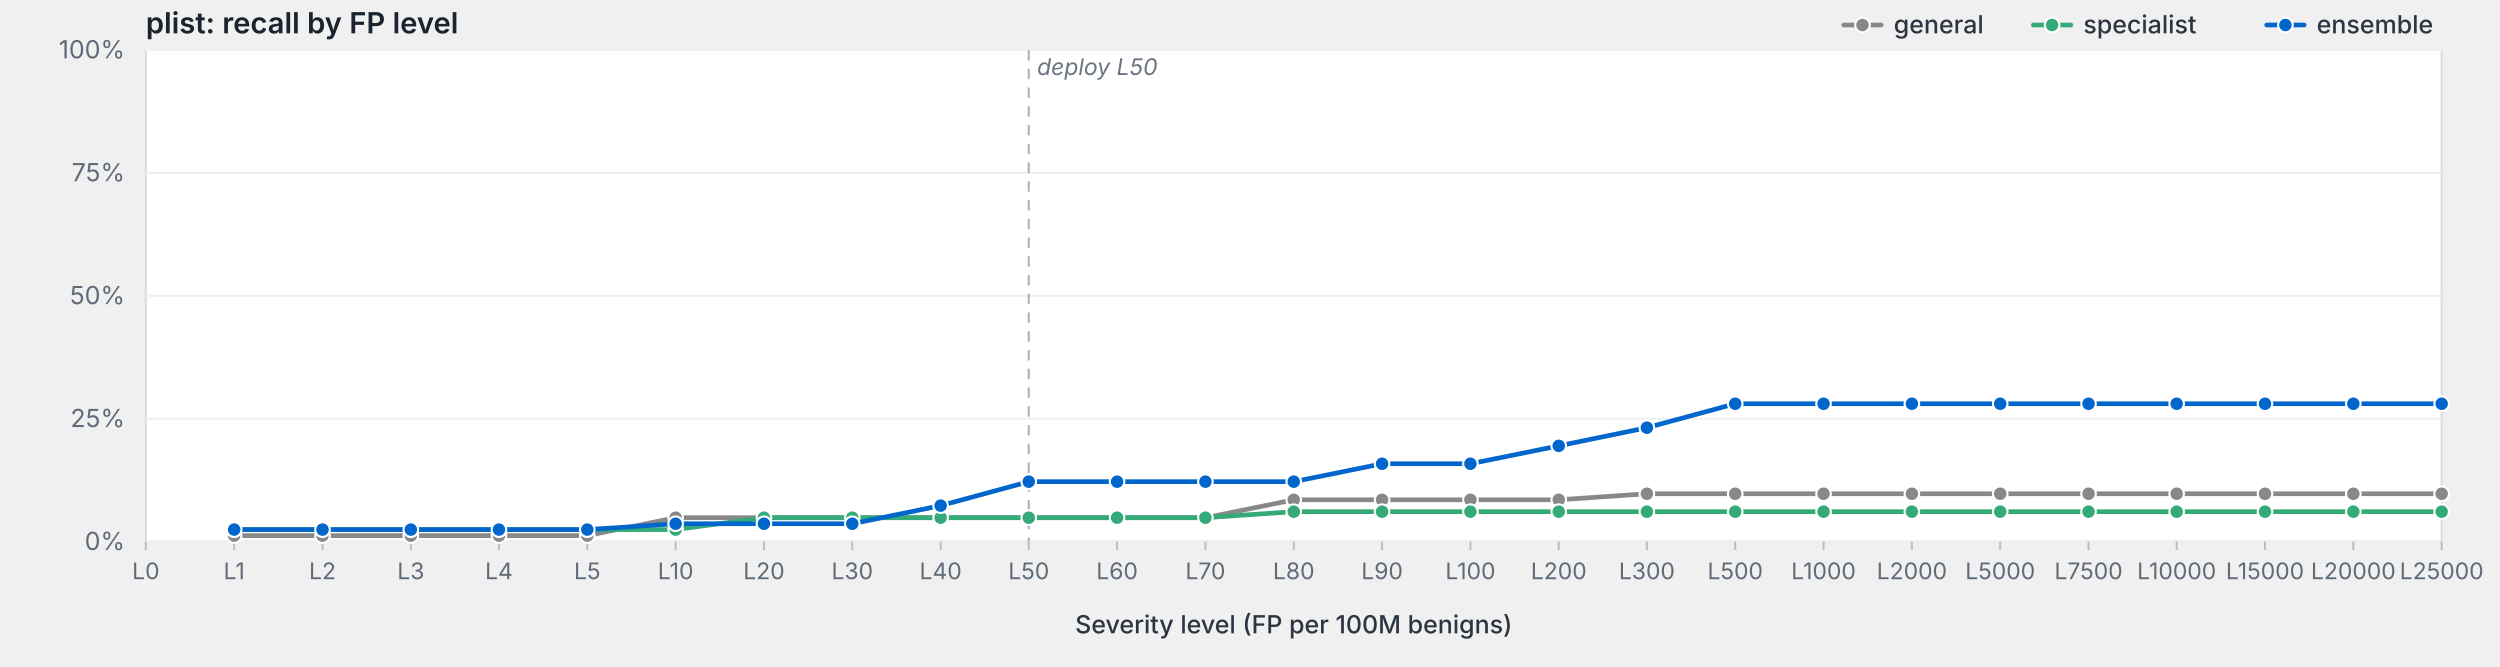
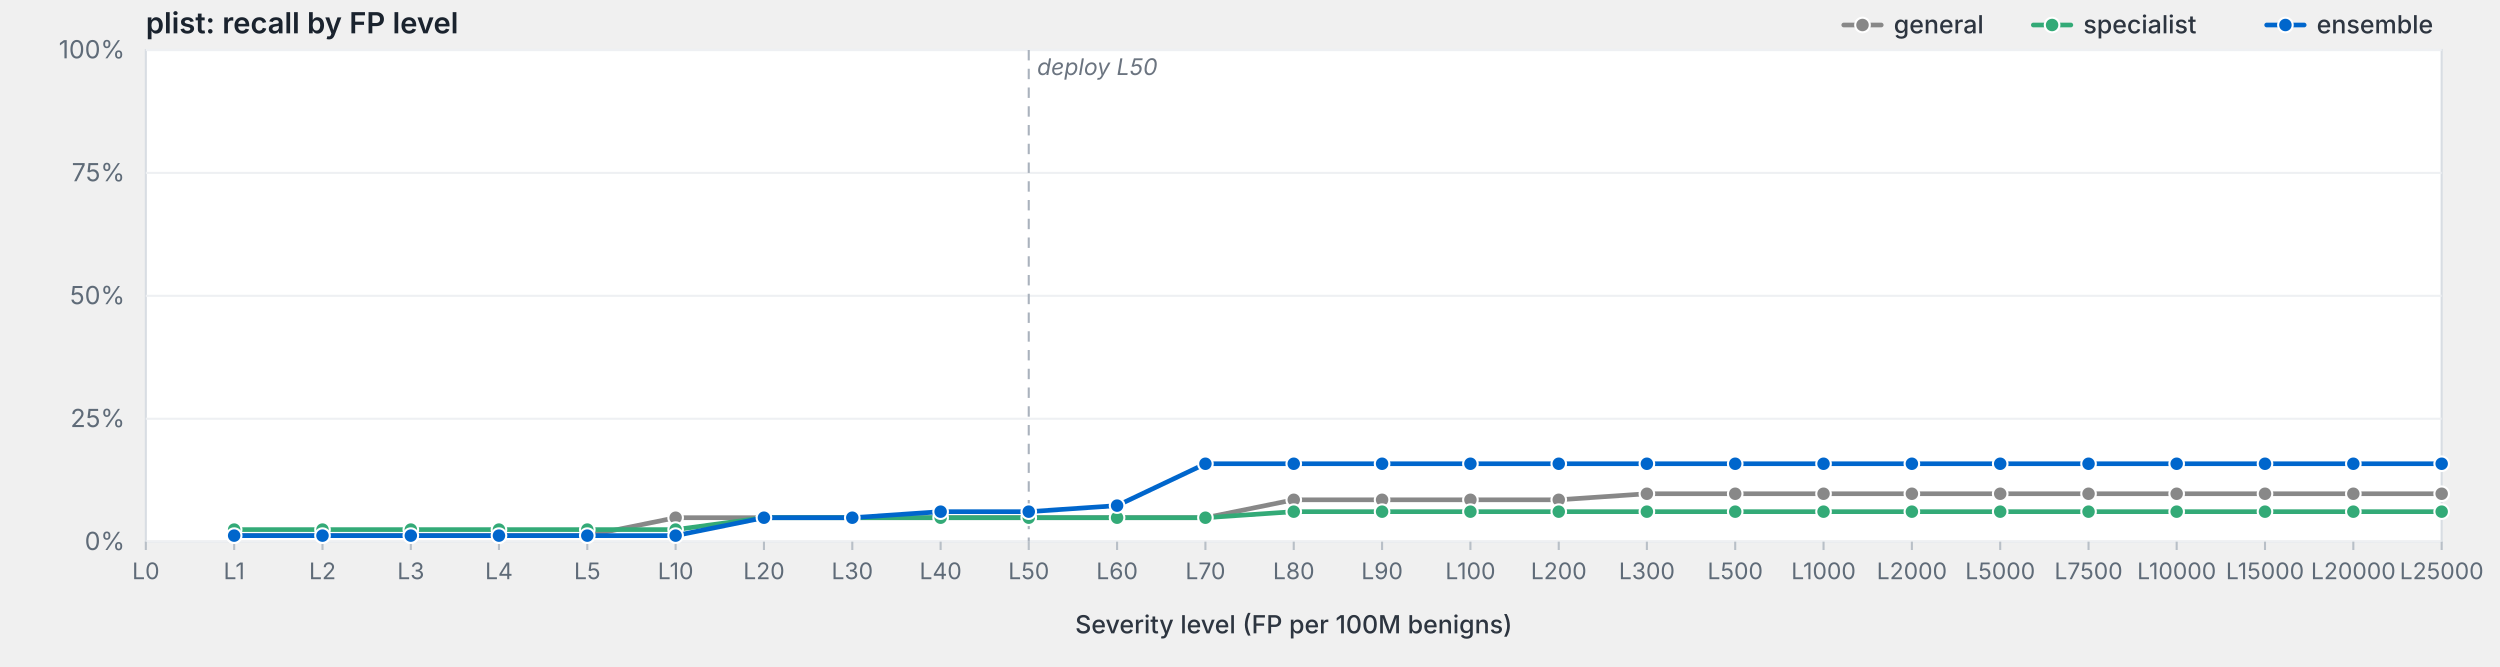
<svg xmlns="http://www.w3.org/2000/svg" viewBox="0 0 1200 320" width="1200" height="320" preserveAspectRatio="xMidYMid meet" role="img" aria-label="plist: recall by FP level">
  <style>svg { background: #fdfdfd; }.frame { fill: #fff; stroke: #d8dde3; stroke-width: 1; }.grid { stroke: #eef0f3; stroke-width: 1; }.tick { stroke: #b8bfc7; stroke-width: 1; }.axis-label { fill: #5f6b78; font-family: -apple-system, BlinkMacSystemFont, "Segoe UI", system-ui, sans-serif; font-size: 12px; }.x-label { fill: #5f6b78; font-family: -apple-system, BlinkMacSystemFont, "Segoe UI", system-ui, sans-serif; font-size: 11px; }.axis-title { fill: #2d3540; font-family: -apple-system, BlinkMacSystemFont, "Segoe UI", system-ui, sans-serif; font-size: 12px; font-weight: 500; }.title { fill: #1a232e; font-family: -apple-system, BlinkMacSystemFont, "Segoe UI", system-ui, sans-serif; font-size: 14px; font-weight: 600; }.deploy-marker { stroke: #aab2bd; stroke-width: 1; stroke-dasharray: 5,4; }.deploy-label { fill: #6b7480; font-family: -apple-system, BlinkMacSystemFont, "Segoe UI", system-ui, sans-serif; font-size: 11px; font-style: italic; }.curve { fill: none; stroke-width: 2.25; stroke-linejoin: round; stroke-linecap: round; }.marker { stroke: #fff; stroke-width: 1; }.legend-text { fill: #2d3540; font-family: -apple-system, BlinkMacSystemFont, "Segoe UI", system-ui, sans-serif; font-size: 12px; font-weight: 500; }</style>
  <text class="title" x="70" y="16">plist: recall by FP level</text>
  <rect class="frame" x="70" y="24" width="1102" height="236" />
  <line class="grid" x1="70" y1="260.0" x2="1172" y2="260.0" />
  <text class="axis-label" x="60" y="264.0" text-anchor="end">0%</text>
  <line class="grid" x1="70" y1="201.0" x2="1172" y2="201.0" />
  <text class="axis-label" x="60" y="205.0" text-anchor="end">25%</text>
  <line class="grid" x1="70" y1="142.0" x2="1172" y2="142.0" />
  <text class="axis-label" x="60" y="146.0" text-anchor="end">50%</text>
  <line class="grid" x1="70" y1="83.0" x2="1172" y2="83.0" />
  <text class="axis-label" x="60" y="87.0" text-anchor="end">75%</text>
  <line class="grid" x1="70" y1="24.0" x2="1172" y2="24.0" />
  <text class="axis-label" x="60" y="28.0" text-anchor="end">100%</text>
  <line class="deploy-marker" x1="493.8" y1="24" x2="493.8" y2="260" />
  <text class="deploy-label" x="497.8" y="36" text-anchor="start">deploy L50</text>
  <line class="tick" x1="70.0" y1="260" x2="70.0" y2="264" />
  <text class="x-label" x="70.0" y="278" text-anchor="middle">L0</text>
  <line class="tick" x1="112.4" y1="260" x2="112.4" y2="264" />
  <text class="x-label" x="112.4" y="278" text-anchor="middle">L1</text>
  <line class="tick" x1="154.8" y1="260" x2="154.8" y2="264" />
  <text class="x-label" x="154.8" y="278" text-anchor="middle">L2</text>
  <line class="tick" x1="197.2" y1="260" x2="197.2" y2="264" />
  <text class="x-label" x="197.2" y="278" text-anchor="middle">L3</text>
  <line class="tick" x1="239.5" y1="260" x2="239.5" y2="264" />
  <text class="x-label" x="239.5" y="278" text-anchor="middle">L4</text>
  <line class="tick" x1="281.9" y1="260" x2="281.9" y2="264" />
  <text class="x-label" x="281.9" y="278" text-anchor="middle">L5</text>
  <line class="tick" x1="324.3" y1="260" x2="324.3" y2="264" />
  <text class="x-label" x="324.3" y="278" text-anchor="middle">L10</text>
  <line class="tick" x1="366.7" y1="260" x2="366.7" y2="264" />
  <text class="x-label" x="366.7" y="278" text-anchor="middle">L20</text>
  <line class="tick" x1="409.1" y1="260" x2="409.1" y2="264" />
  <text class="x-label" x="409.1" y="278" text-anchor="middle">L30</text>
  <line class="tick" x1="451.5" y1="260" x2="451.5" y2="264" />
  <text class="x-label" x="451.5" y="278" text-anchor="middle">L40</text>
  <line class="tick" x1="493.8" y1="260" x2="493.8" y2="264" />
  <text class="x-label" x="493.8" y="278" text-anchor="middle">L50</text>
  <line class="tick" x1="536.2" y1="260" x2="536.2" y2="264" />
  <text class="x-label" x="536.2" y="278" text-anchor="middle">L60</text>
  <line class="tick" x1="578.6" y1="260" x2="578.6" y2="264" />
  <text class="x-label" x="578.6" y="278" text-anchor="middle">L70</text>
  <line class="tick" x1="621.0" y1="260" x2="621.0" y2="264" />
  <text class="x-label" x="621.0" y="278" text-anchor="middle">L80</text>
  <line class="tick" x1="663.4" y1="260" x2="663.4" y2="264" />
  <text class="x-label" x="663.4" y="278" text-anchor="middle">L90</text>
  <line class="tick" x1="705.8" y1="260" x2="705.8" y2="264" />
  <text class="x-label" x="705.8" y="278" text-anchor="middle">L100</text>
  <line class="tick" x1="748.2" y1="260" x2="748.2" y2="264" />
  <text class="x-label" x="748.2" y="278" text-anchor="middle">L200</text>
  <line class="tick" x1="790.5" y1="260" x2="790.5" y2="264" />
  <text class="x-label" x="790.5" y="278" text-anchor="middle">L300</text>
  <line class="tick" x1="832.9" y1="260" x2="832.9" y2="264" />
  <text class="x-label" x="832.9" y="278" text-anchor="middle">L500</text>
  <line class="tick" x1="875.3" y1="260" x2="875.3" y2="264" />
  <text class="x-label" x="875.3" y="278" text-anchor="middle">L1000</text>
  <line class="tick" x1="917.7" y1="260" x2="917.7" y2="264" />
  <text class="x-label" x="917.7" y="278" text-anchor="middle">L2000</text>
  <line class="tick" x1="960.1" y1="260" x2="960.1" y2="264" />
  <text class="x-label" x="960.1" y="278" text-anchor="middle">L5000</text>
  <line class="tick" x1="1002.5" y1="260" x2="1002.5" y2="264" />
  <text class="x-label" x="1002.5" y="278" text-anchor="middle">L7500</text>
  <line class="tick" x1="1044.8" y1="260" x2="1044.8" y2="264" />
  <text class="x-label" x="1044.8" y="278" text-anchor="middle">L10000</text>
  <line class="tick" x1="1087.2" y1="260" x2="1087.2" y2="264" />
  <text class="x-label" x="1087.2" y="278" text-anchor="middle">L15000</text>
  <line class="tick" x1="1129.6" y1="260" x2="1129.6" y2="264" />
  <text class="x-label" x="1129.6" y="278" text-anchor="middle">L20000</text>
  <line class="tick" x1="1172.0" y1="260" x2="1172.0" y2="264" />
  <text class="x-label" x="1172.0" y="278" text-anchor="middle">L25000</text>
  <text class="axis-title" x="621.0" y="304" text-anchor="middle">Severity level (FP per 100M benigns)</text>
  <path class="curve" d="M112.4,257.1 L154.8,257.1 L197.2,257.1 L239.5,257.1 L281.9,257.1 L324.3,248.5 L366.7,248.5 L409.1,248.5 L451.5,248.5 L493.8,248.5 L536.2,248.5 L578.6,248.5 L621.0,239.9 L663.4,239.9 L705.8,239.9 L748.2,239.9 L790.5,237.0 L832.9,237.0 L875.3,237.0 L917.7,237.0 L960.1,237.0 L1002.5,237.0 L1044.8,237.0 L1087.2,237.0 L1129.6,237.0 L1172.0,237.0" stroke="#888" />
  <circle class="marker" cx="112.4" cy="257.1" r="3.5" fill="#888" />
  <circle class="marker" cx="154.8" cy="257.1" r="3.5" fill="#888" />
  <circle class="marker" cx="197.2" cy="257.1" r="3.5" fill="#888" />
  <circle class="marker" cx="239.5" cy="257.1" r="3.5" fill="#888" />
  <circle class="marker" cx="281.9" cy="257.1" r="3.5" fill="#888" />
  <circle class="marker" cx="324.3" cy="248.5" r="3.5" fill="#888" />
  <circle class="marker" cx="366.7" cy="248.5" r="3.5" fill="#888" />
  <circle class="marker" cx="409.1" cy="248.5" r="3.5" fill="#888" />
  <circle class="marker" cx="451.5" cy="248.5" r="3.5" fill="#888" />
  <circle class="marker" cx="493.8" cy="248.5" r="3.5" fill="#888" />
  <circle class="marker" cx="536.2" cy="248.5" r="3.5" fill="#888" />
  <circle class="marker" cx="578.6" cy="248.5" r="3.5" fill="#888" />
  <circle class="marker" cx="621.0" cy="239.9" r="3.5" fill="#888" />
  <circle class="marker" cx="663.4" cy="239.9" r="3.5" fill="#888" />
  <circle class="marker" cx="705.8" cy="239.9" r="3.5" fill="#888" />
  <circle class="marker" cx="748.2" cy="239.9" r="3.5" fill="#888" />
  <circle class="marker" cx="790.5" cy="237.0" r="3.5" fill="#888" />
  <circle class="marker" cx="832.9" cy="237.0" r="3.5" fill="#888" />
  <circle class="marker" cx="875.3" cy="237.0" r="3.5" fill="#888" />
  <circle class="marker" cx="917.7" cy="237.0" r="3.5" fill="#888" />
  <circle class="marker" cx="960.1" cy="237.0" r="3.5" fill="#888" />
  <circle class="marker" cx="1002.5" cy="237.0" r="3.5" fill="#888" />
  <circle class="marker" cx="1044.8" cy="237.0" r="3.5" fill="#888" />
  <circle class="marker" cx="1087.2" cy="237.0" r="3.5" fill="#888" />
  <circle class="marker" cx="1129.6" cy="237.0" r="3.5" fill="#888" />
  <circle class="marker" cx="1172.0" cy="237.0" r="3.5" fill="#888" />
  <path class="curve" d="M112.4,254.2 L154.8,254.2 L197.2,254.2 L239.5,254.2 L281.9,254.2 L324.3,254.2 L366.7,248.5 L409.1,248.5 L451.5,248.5 L493.8,248.5 L536.2,248.5 L578.6,248.5 L621.0,245.6 L663.4,245.6 L705.8,245.6 L748.2,245.6 L790.5,245.6 L832.9,245.6 L875.3,245.6 L917.7,245.6 L960.1,245.6 L1002.5,245.6 L1044.8,245.6 L1087.2,245.6 L1129.6,245.6 L1172.0,245.6" stroke="#3a7" />
  <circle class="marker" cx="112.4" cy="254.2" r="3.5" fill="#3a7" />
  <circle class="marker" cx="154.8" cy="254.2" r="3.5" fill="#3a7" />
  <circle class="marker" cx="197.2" cy="254.2" r="3.5" fill="#3a7" />
  <circle class="marker" cx="239.5" cy="254.2" r="3.5" fill="#3a7" />
  <circle class="marker" cx="281.9" cy="254.2" r="3.5" fill="#3a7" />
  <circle class="marker" cx="324.3" cy="254.2" r="3.5" fill="#3a7" />
  <circle class="marker" cx="366.7" cy="248.5" r="3.5" fill="#3a7" />
  <circle class="marker" cx="409.1" cy="248.5" r="3.5" fill="#3a7" />
  <circle class="marker" cx="451.5" cy="248.5" r="3.5" fill="#3a7" />
  <circle class="marker" cx="493.8" cy="248.5" r="3.5" fill="#3a7" />
  <circle class="marker" cx="536.2" cy="248.5" r="3.5" fill="#3a7" />
  <circle class="marker" cx="578.6" cy="248.5" r="3.5" fill="#3a7" />
  <circle class="marker" cx="621.0" cy="245.6" r="3.5" fill="#3a7" />
  <circle class="marker" cx="663.4" cy="245.6" r="3.5" fill="#3a7" />
  <circle class="marker" cx="705.8" cy="245.6" r="3.5" fill="#3a7" />
  <circle class="marker" cx="748.2" cy="245.6" r="3.5" fill="#3a7" />
  <circle class="marker" cx="790.5" cy="245.6" r="3.5" fill="#3a7" />
  <circle class="marker" cx="832.9" cy="245.6" r="3.5" fill="#3a7" />
  <circle class="marker" cx="875.3" cy="245.6" r="3.5" fill="#3a7" />
  <circle class="marker" cx="917.7" cy="245.6" r="3.5" fill="#3a7" />
  <circle class="marker" cx="960.1" cy="245.6" r="3.5" fill="#3a7" />
  <circle class="marker" cx="1002.5" cy="245.6" r="3.5" fill="#3a7" />
  <circle class="marker" cx="1044.8" cy="245.6" r="3.5" fill="#3a7" />
  <circle class="marker" cx="1087.2" cy="245.6" r="3.5" fill="#3a7" />
  <circle class="marker" cx="1129.6" cy="245.6" r="3.5" fill="#3a7" />
  <circle class="marker" cx="1172.0" cy="245.6" r="3.5" fill="#3a7" />
-   <path class="curve" d="M112.4,254.2 L154.8,254.2 L197.2,254.2 L239.5,254.2 L281.9,254.2 L324.3,251.4 L366.7,251.4 L409.1,251.4 L451.5,242.7 L493.8,231.2 L536.2,231.2 L578.6,231.2 L621.0,231.2 L663.4,222.6 L705.8,222.6 L748.2,214.0 L790.5,205.3 L832.9,193.8 L875.3,193.8 L917.7,193.8 L960.1,193.8 L1002.5,193.8 L1044.8,193.8 L1087.2,193.8 L1129.6,193.8 L1172.0,193.8" stroke="#06c" />
-   <circle class="marker" cx="112.4" cy="254.2" r="3.5" fill="#06c" />
-   <circle class="marker" cx="154.8" cy="254.2" r="3.5" fill="#06c" />
-   <circle class="marker" cx="197.2" cy="254.2" r="3.5" fill="#06c" />
-   <circle class="marker" cx="239.5" cy="254.2" r="3.5" fill="#06c" />
-   <circle class="marker" cx="281.9" cy="254.2" r="3.5" fill="#06c" />
-   <circle class="marker" cx="324.3" cy="251.4" r="3.5" fill="#06c" />
-   <circle class="marker" cx="366.7" cy="251.4" r="3.5" fill="#06c" />
-   <circle class="marker" cx="409.1" cy="251.4" r="3.5" fill="#06c" />
-   <circle class="marker" cx="451.5" cy="242.7" r="3.5" fill="#06c" />
-   <circle class="marker" cx="493.8" cy="231.2" r="3.5" fill="#06c" />
-   <circle class="marker" cx="536.2" cy="231.2" r="3.5" fill="#06c" />
-   <circle class="marker" cx="578.6" cy="231.2" r="3.5" fill="#06c" />
-   <circle class="marker" cx="621.0" cy="231.2" r="3.5" fill="#06c" />
+   <path class="curve" d="M112.4,257.1 L154.8,257.1 L197.2,257.1 L239.5,257.1 L281.9,257.1 L324.3,257.1 L366.7,248.5 L409.1,248.5 L451.5,245.6 L493.8,245.6 L536.2,242.7 L578.6,222.6 L621.0,222.6 L663.4,222.6 L705.8,222.6 L748.2,222.6 L790.5,222.6 L832.9,222.6 L875.3,222.6 L917.7,222.6 L960.1,222.6 L1002.5,222.6 L1044.8,222.6 L1087.2,222.6 L1129.6,222.6 L1172.0,222.6" stroke="#06c" />
+   <circle class="marker" cx="112.4" cy="257.1" r="3.5" fill="#06c" />
+   <circle class="marker" cx="154.8" cy="257.1" r="3.5" fill="#06c" />
+   <circle class="marker" cx="197.2" cy="257.1" r="3.5" fill="#06c" />
+   <circle class="marker" cx="239.5" cy="257.1" r="3.5" fill="#06c" />
+   <circle class="marker" cx="281.9" cy="257.1" r="3.5" fill="#06c" />
+   <circle class="marker" cx="324.3" cy="257.1" r="3.5" fill="#06c" />
+   <circle class="marker" cx="366.7" cy="248.5" r="3.5" fill="#06c" />
+   <circle class="marker" cx="409.1" cy="248.5" r="3.5" fill="#06c" />
+   <circle class="marker" cx="451.5" cy="245.6" r="3.5" fill="#06c" />
+   <circle class="marker" cx="493.8" cy="245.6" r="3.5" fill="#06c" />
+   <circle class="marker" cx="536.2" cy="242.7" r="3.5" fill="#06c" />
+   <circle class="marker" cx="578.6" cy="222.6" r="3.5" fill="#06c" />
+   <circle class="marker" cx="621.0" cy="222.6" r="3.5" fill="#06c" />
  <circle class="marker" cx="663.4" cy="222.6" r="3.5" fill="#06c" />
  <circle class="marker" cx="705.8" cy="222.6" r="3.5" fill="#06c" />
-   <circle class="marker" cx="748.2" cy="214.0" r="3.5" fill="#06c" />
-   <circle class="marker" cx="790.5" cy="205.3" r="3.5" fill="#06c" />
-   <circle class="marker" cx="832.9" cy="193.8" r="3.5" fill="#06c" />
-   <circle class="marker" cx="875.3" cy="193.8" r="3.5" fill="#06c" />
-   <circle class="marker" cx="917.7" cy="193.8" r="3.5" fill="#06c" />
-   <circle class="marker" cx="960.1" cy="193.8" r="3.5" fill="#06c" />
-   <circle class="marker" cx="1002.5" cy="193.8" r="3.5" fill="#06c" />
-   <circle class="marker" cx="1044.8" cy="193.8" r="3.5" fill="#06c" />
-   <circle class="marker" cx="1087.2" cy="193.8" r="3.5" fill="#06c" />
-   <circle class="marker" cx="1129.6" cy="193.8" r="3.5" fill="#06c" />
-   <circle class="marker" cx="1172.0" cy="193.8" r="3.5" fill="#06c" />
+   <circle class="marker" cx="748.2" cy="222.6" r="3.5" fill="#06c" />
+   <circle class="marker" cx="790.5" cy="222.6" r="3.5" fill="#06c" />
+   <circle class="marker" cx="832.9" cy="222.6" r="3.5" fill="#06c" />
+   <circle class="marker" cx="875.3" cy="222.6" r="3.5" fill="#06c" />
+   <circle class="marker" cx="917.7" cy="222.6" r="3.5" fill="#06c" />
+   <circle class="marker" cx="960.1" cy="222.6" r="3.5" fill="#06c" />
+   <circle class="marker" cx="1002.5" cy="222.6" r="3.5" fill="#06c" />
+   <circle class="marker" cx="1044.8" cy="222.6" r="3.5" fill="#06c" />
+   <circle class="marker" cx="1087.2" cy="222.6" r="3.5" fill="#06c" />
+   <circle class="marker" cx="1129.6" cy="222.6" r="3.5" fill="#06c" />
+   <circle class="marker" cx="1172.0" cy="222.6" r="3.5" fill="#06c" />
  <line x1="1088.0" y1="12.0" x2="1106.0" y2="12.0" stroke="#06c" stroke-width="2.25" stroke-linecap="round" />
  <circle cx="1097.0" cy="12.0" r="3.5" fill="#06c" stroke="#fff" stroke-width="1" />
  <text class="legend-text" x="1112.0" y="16.0">ensemble</text>
  <line x1="976.0" y1="12.0" x2="994.0" y2="12.0" stroke="#3a7" stroke-width="2.25" stroke-linecap="round" />
  <circle cx="985.0" cy="12.0" r="3.5" fill="#3a7" stroke="#fff" stroke-width="1" />
  <text class="legend-text" x="1000.0" y="16.0">specialist</text>
  <line x1="885.0" y1="12.0" x2="903.0" y2="12.0" stroke="#888" stroke-width="2.25" stroke-linecap="round" />
  <circle cx="894.0" cy="12.0" r="3.5" fill="#888" stroke="#fff" stroke-width="1" />
  <text class="legend-text" x="909.0" y="16.0">general</text>
</svg>
